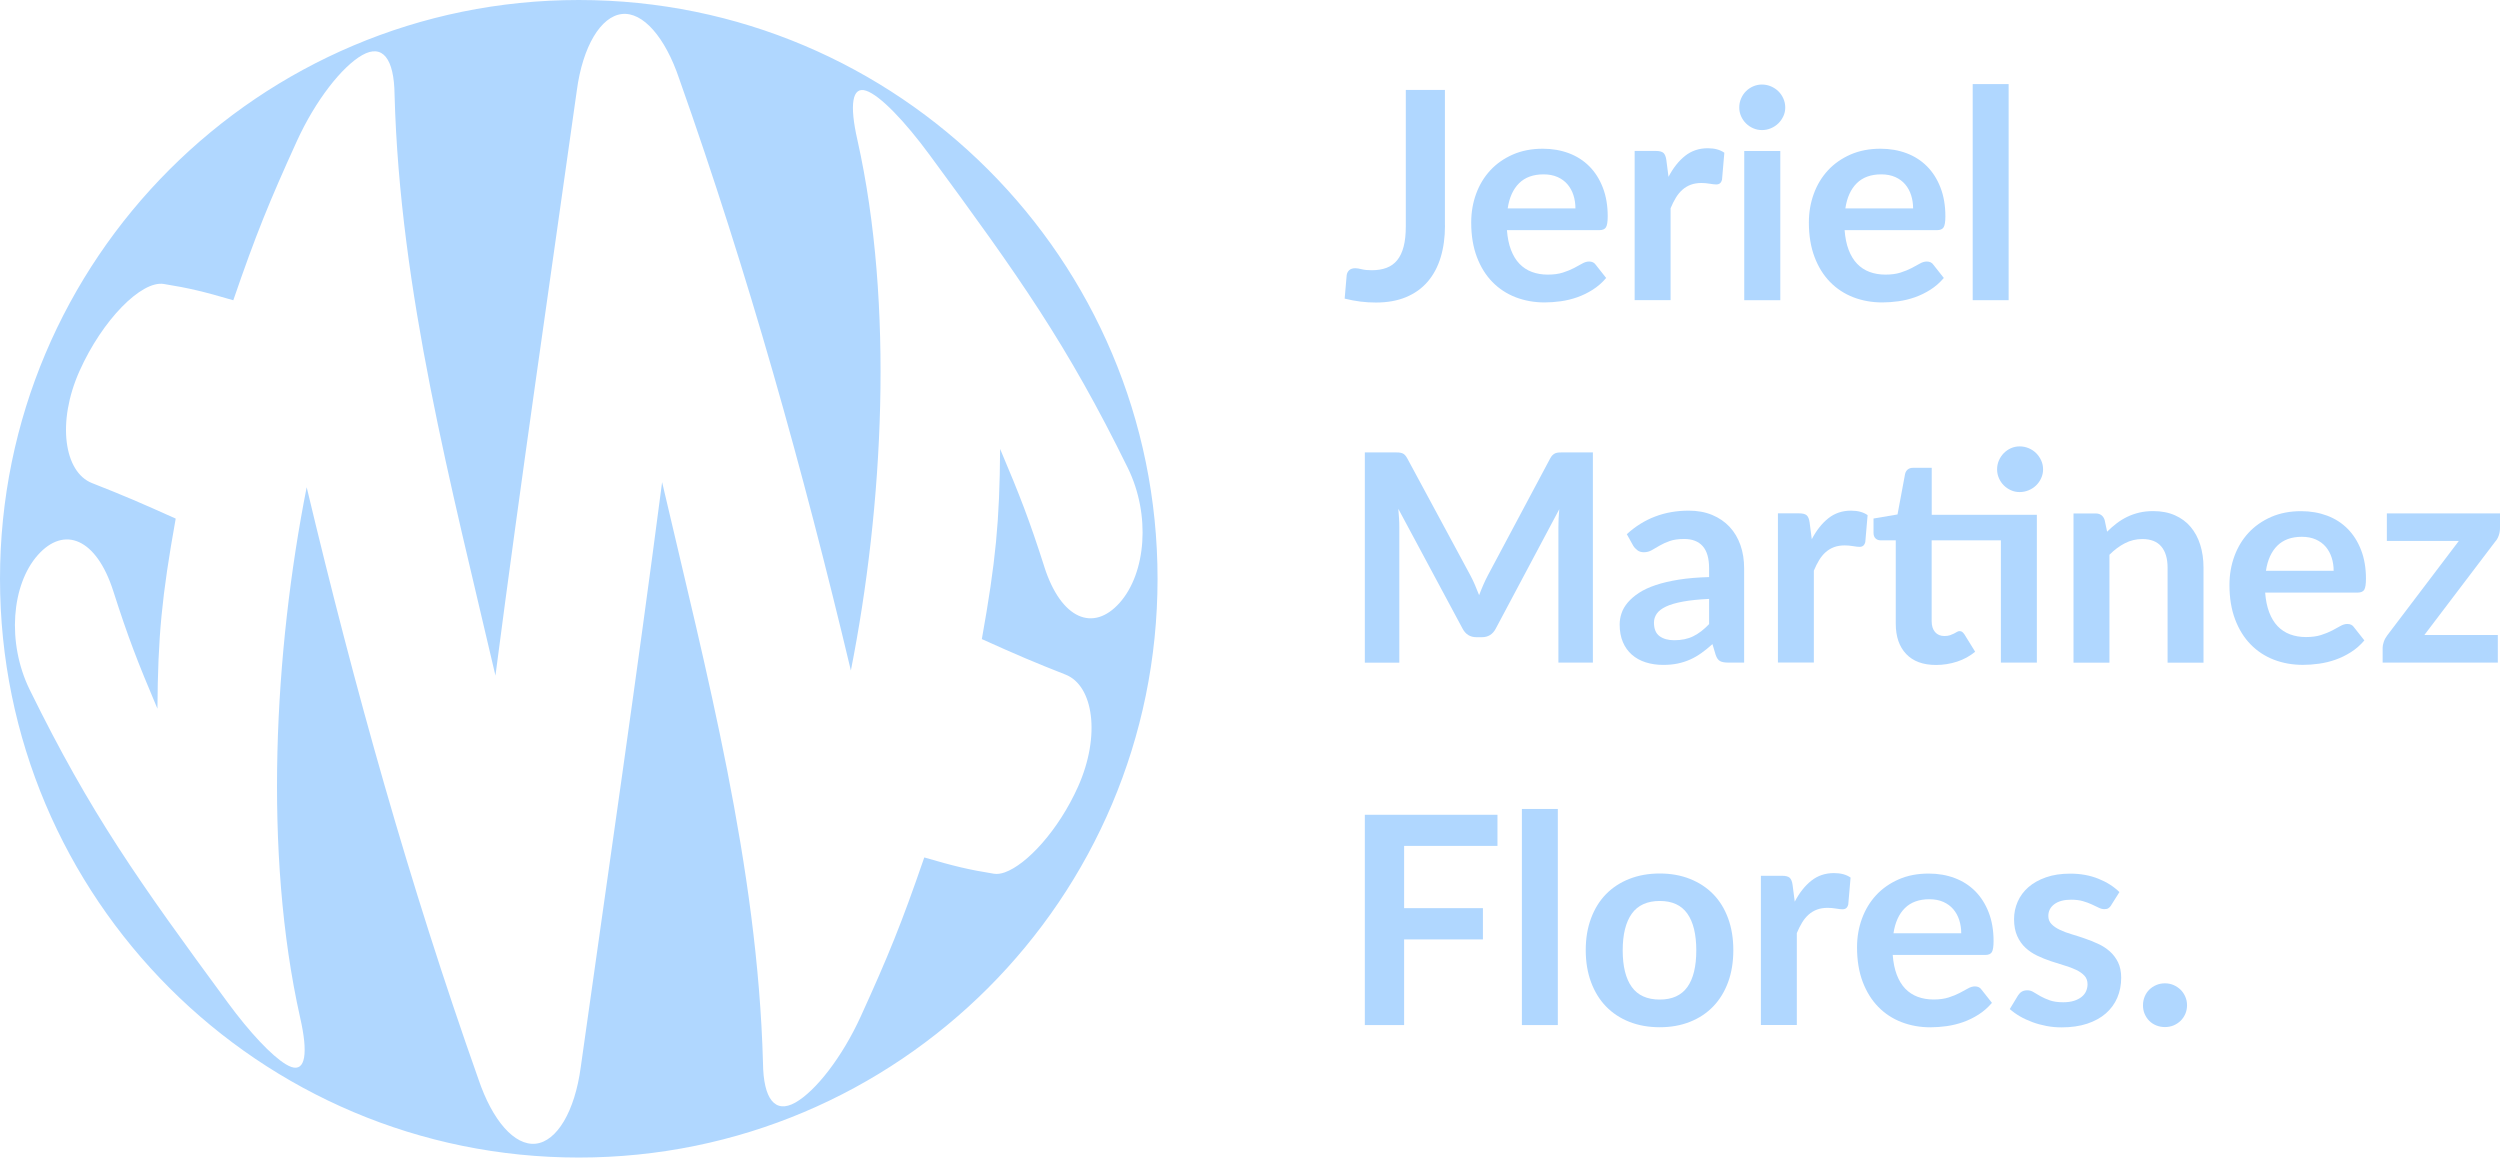
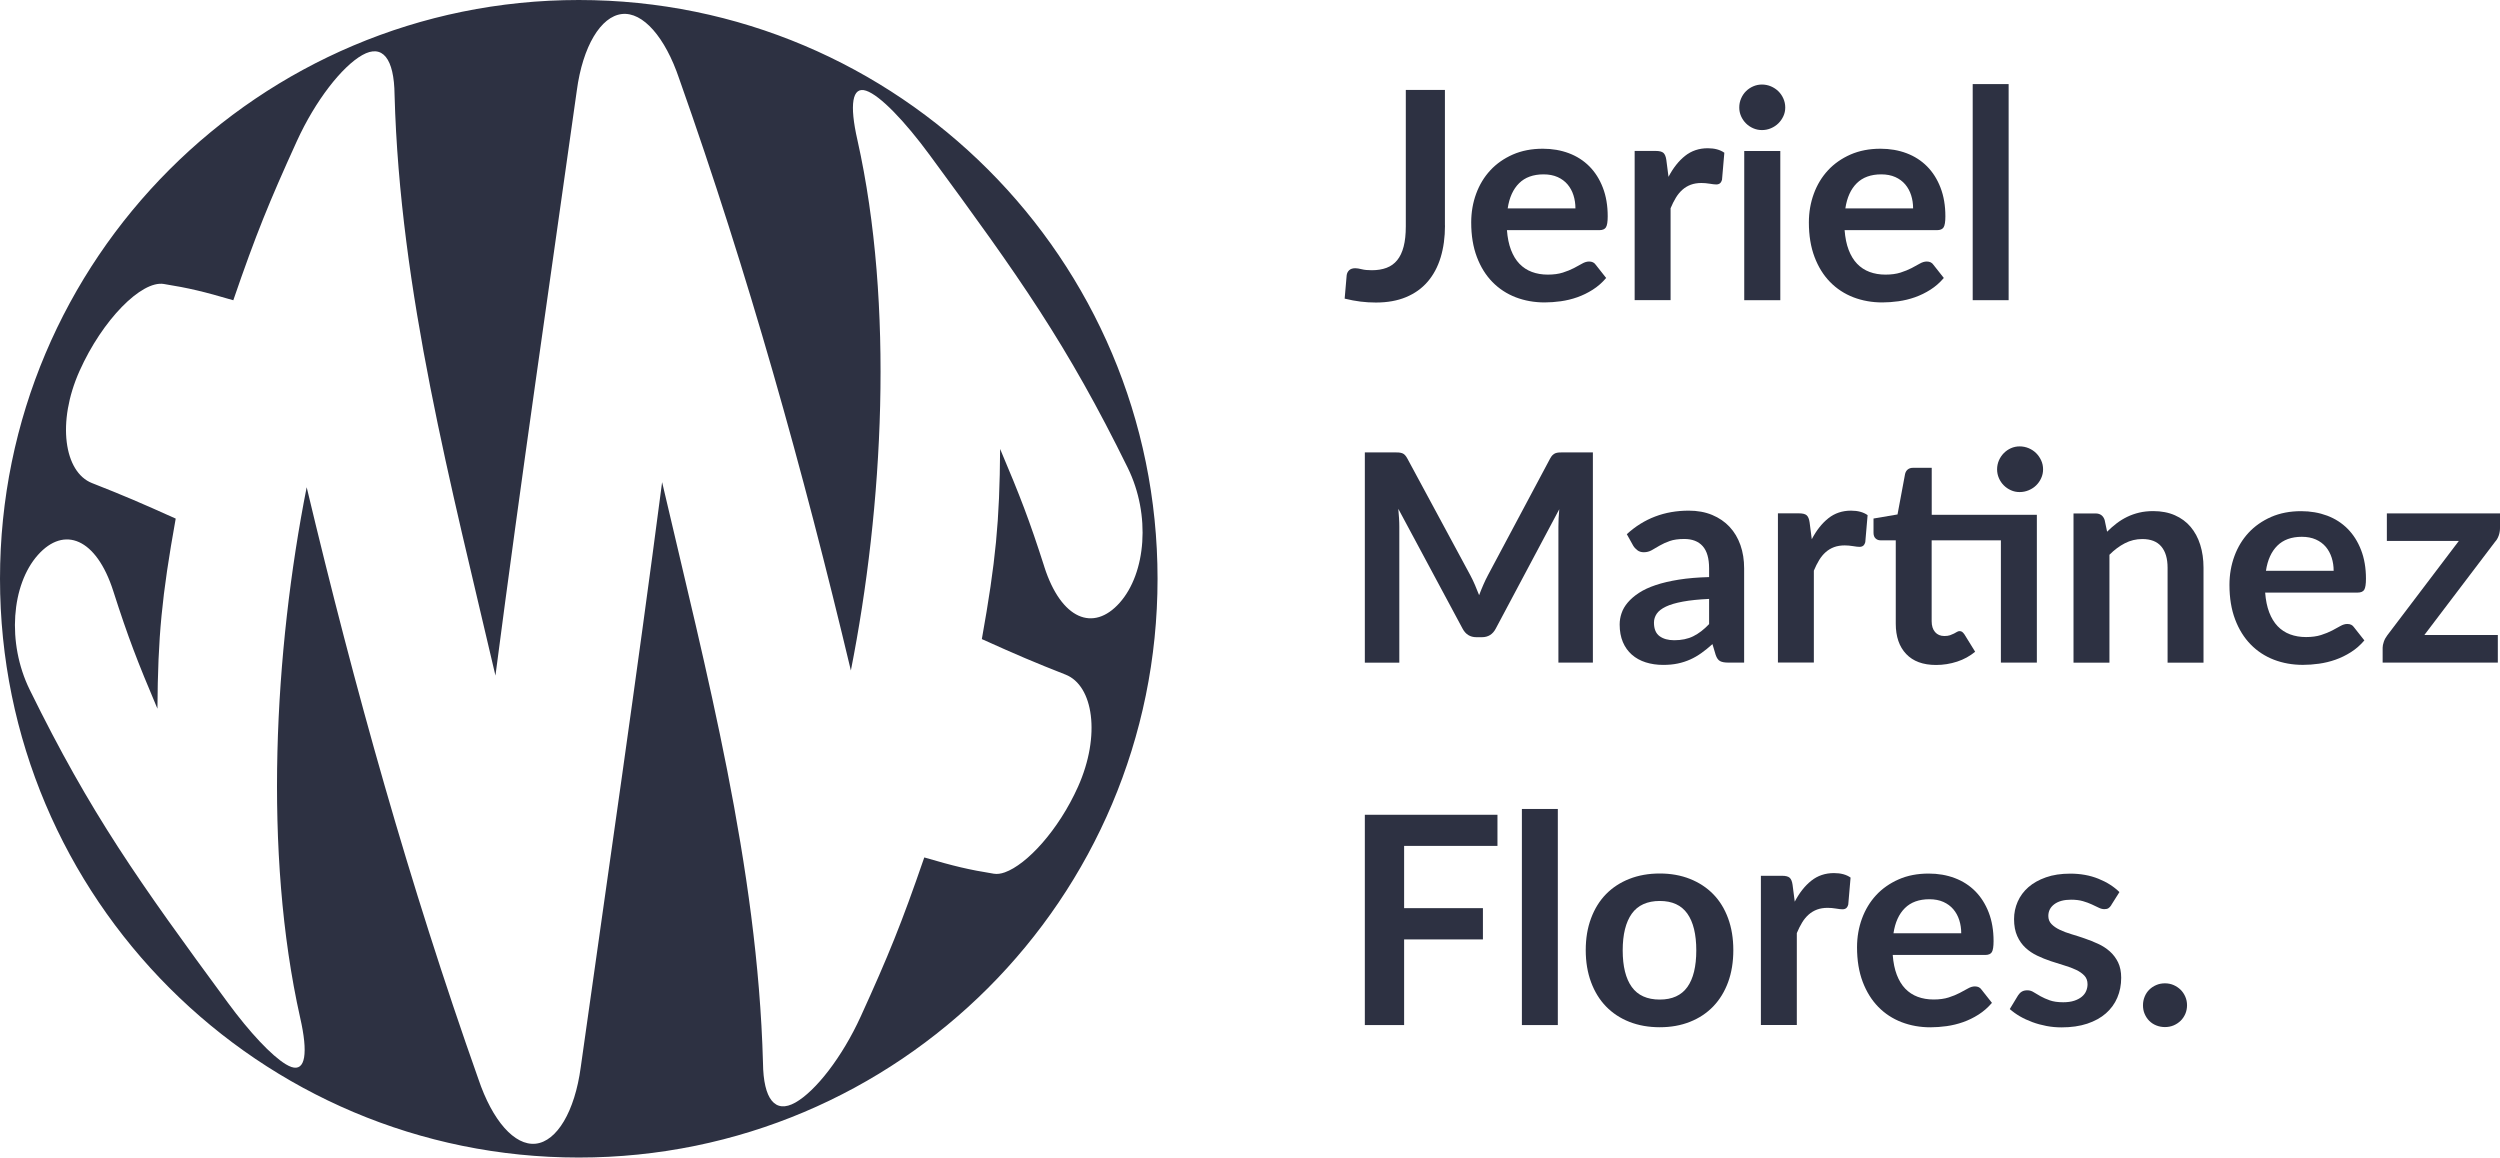
<svg xmlns="http://www.w3.org/2000/svg" id="Calque_1" data-name="Calque 1" viewBox="0 0 723.64 335.06">
  <g id="Full_Logo" data-name="Full Logo">
-     <path d="m167.53,0C75.01,0,0,75.01,0,167.53s75.01,167.53,167.53,167.53,167.53-75.01,167.53-167.53S260.06,0,167.53,0Zm134.75,164.03c-4.32-13.49-6.98-20.35-12.79-34.08-.14,20.92-1.28,32.61-5.29,55.04,10.19,4.59,15.07,6.68,24.23,10.28,8.05,3.16,10.25,17.61,3.61,32.45-5.64,12.59-14.81,22.52-21.2,24.79-1.14.41-2.22.55-3.19.39-7.34-1.19-11.39-2.16-20.11-4.71-6.6,19.17-10.4,28.48-18.38,46-5.39,11.84-13.1,21.67-18.95,24.96-5.84,3.28-9.25-.96-9.36-11.5-1.54-56.95-16.38-113.01-29.2-168.09-7.36,56.54-15.61,112.88-23.55,169.34-1.71,12.82-6.92,21.5-13.05,22.15-6.12.65-12.53-6.7-16.58-18.71-20.05-56.64-35.78-112.9-49.7-171.31-9.36,47.4-12.59,105.76-1.89,153.53,2.35,10.28,1.54,15.66-2.52,14.29-.5-.17-1.04-.44-1.63-.79-4.14-2.5-10.45-9.22-16.78-17.83-25.97-35.32-39.7-54.65-57.34-90.56-6.7-13.64-5.27-30.46,2.35-39.02,7.62-8.56,16.93-4.83,21.82,10.41,4.32,13.49,6.98,20.35,12.79,34.08.14-20.91,1.27-32.61,5.29-55.03-10.19-4.59-15.07-6.68-24.23-10.28-8.05-3.16-10.25-17.61-3.61-32.45s17.94-26.23,24.4-25.18c7.34,1.19,11.39,2.16,20.11,4.71,6.59-19.18,10.4-28.48,18.37-46,5.39-11.84,13.12-21.66,18.95-24.96,5.87-3.32,9.25.96,9.36,11.51,1.54,56.95,16.38,113.01,29.2,168.09,7.36-56.54,15.61-112.88,23.55-169.34,1.71-12.82,6.95-21.46,13.05-22.15,6.08-.69,12.53,6.7,16.58,18.71,20.05,56.64,35.78,112.91,49.7,171.31,9.37-47.4,12.59-105.76,1.9-153.53-2.35-10.28-1.54-15.65,2.52-14.29,4.03,1.35,11.18,8.8,18.4,18.62,25.97,35.32,39.7,54.65,57.34,90.56,6.69,13.64,5.26,30.47-2.35,39.03-7.61,8.56-16.93,4.83-21.82-10.41v-.03Z" style="fill: #B0D7FF; stroke-width: 0px;" />
+     <path d="m167.53,0C75.01,0,0,75.01,0,167.53s75.01,167.53,167.53,167.53,167.53-75.01,167.53-167.53S260.06,0,167.53,0Zm134.75,164.03c-4.32-13.49-6.98-20.35-12.79-34.08-.14,20.92-1.28,32.61-5.29,55.04,10.19,4.59,15.07,6.68,24.23,10.28,8.05,3.16,10.25,17.61,3.61,32.45-5.64,12.59-14.81,22.52-21.2,24.79-1.14.41-2.22.55-3.19.39-7.34-1.19-11.39-2.16-20.11-4.71-6.6,19.17-10.4,28.48-18.38,46-5.39,11.84-13.1,21.67-18.95,24.96-5.84,3.28-9.25-.96-9.36-11.5-1.54-56.95-16.38-113.01-29.2-168.09-7.36,56.54-15.61,112.88-23.55,169.34-1.71,12.82-6.92,21.5-13.05,22.15-6.12.65-12.53-6.7-16.58-18.71-20.05-56.64-35.78-112.9-49.7-171.31-9.36,47.4-12.59,105.76-1.89,153.53,2.35,10.28,1.54,15.66-2.52,14.29-.5-.17-1.04-.44-1.63-.79-4.14-2.5-10.45-9.22-16.78-17.83-25.97-35.32-39.7-54.65-57.34-90.56-6.7-13.64-5.27-30.46,2.35-39.02,7.62-8.56,16.93-4.83,21.82,10.41,4.32,13.49,6.98,20.35,12.79,34.08.14-20.91,1.27-32.61,5.29-55.03-10.19-4.59-15.07-6.68-24.23-10.28-8.05-3.16-10.25-17.61-3.61-32.45s17.94-26.23,24.4-25.18c7.34,1.19,11.39,2.16,20.11,4.71,6.59-19.18,10.4-28.48,18.37-46,5.39-11.84,13.12-21.66,18.95-24.96,5.87-3.32,9.25.96,9.36,11.51,1.54,56.95,16.38,113.01,29.2,168.09,7.36-56.54,15.61-112.88,23.55-169.34,1.71-12.82,6.95-21.46,13.05-22.15,6.08-.69,12.53,6.7,16.58,18.71,20.05,56.64,35.78,112.91,49.7,171.31,9.37-47.4,12.59-105.76,1.9-153.53-2.35-10.28-1.54-15.65,2.52-14.29,4.03,1.35,11.18,8.8,18.4,18.62,25.97,35.32,39.7,54.65,57.34,90.56,6.69,13.64,5.26,30.47-2.35,39.03-7.61,8.56-16.93,4.83-21.82-10.41v-.03Z" style="fill: #2D3142; stroke-width: 0px;" />
  </g>
  <g id="Jeriel">
-     <path d="m418.26,65.26c0,3.42-.42,6.51-1.26,9.26s-2.1,5.09-3.77,7.03c-1.67,1.94-3.75,3.42-6.25,4.46s-5.4,1.56-8.71,1.56c-1.52,0-3-.09-4.46-.27s-2.99-.47-4.59-.86c.08-1.12.18-2.24.29-3.37.11-1.12.21-2.24.29-3.37.08-.62.33-1.12.74-1.49.41-.38.99-.57,1.75-.57.48,0,1.1.1,1.87.29.77.2,1.75.29,2.92.29,1.6,0,3.02-.23,4.25-.69,1.24-.46,2.27-1.2,3.09-2.21.83-1.01,1.45-2.32,1.87-3.94.42-1.61.63-3.57.63-5.87V26.03h11.32v39.23h.02Z" style="fill: #B0D7FF;  stroke-width: 0px;" />
-     <path d="m436.19,66.6c.17,2.22.56,4.13,1.18,5.75.62,1.61,1.43,2.95,2.44,4s2.21,1.84,3.6,2.36c1.39.52,2.92.78,4.61.78s3.14-.2,4.36-.59c1.22-.39,2.29-.83,3.2-1.3.91-.48,1.71-.91,2.4-1.31.69-.39,1.35-.59,2-.59.87,0,1.51.32,1.94.97l2.99,3.79c-1.15,1.35-2.44,2.48-3.87,3.39-1.43.91-2.93,1.64-4.48,2.19-1.56.55-3.14.93-4.76,1.16-1.61.22-3.18.34-4.69.34-3,0-5.79-.5-8.38-1.49-2.58-1-4.83-2.47-6.74-4.42s-3.41-4.36-4.5-7.24-1.64-6.21-1.64-10c0-2.95.48-5.72,1.43-8.31.95-2.6,2.32-4.85,4.1-6.78,1.78-1.92,3.96-3.44,6.52-4.57,2.57-1.12,5.46-1.68,8.69-1.68,2.72,0,5.23.44,7.53,1.3,2.3.87,4.28,2.14,5.94,3.81,1.66,1.67,2.95,3.72,3.89,6.15s1.41,5.2,1.41,8.31c0,1.57-.17,2.63-.51,3.18s-.98.82-1.94.82h-26.73v-.02Zm19.83-6.27c0-1.35-.19-2.62-.57-3.81-.38-1.19-.95-2.24-1.71-3.14-.76-.9-1.72-1.61-2.88-2.13-1.17-.52-2.52-.78-4.06-.78-3,0-5.37.86-7.09,2.57-1.73,1.71-2.83,4.14-3.3,7.28h19.62-.01Z" style="fill: #B0D7FF; stroke-width: 0px;" />
-     <path d="m482.95,51.2c1.35-2.58,2.95-4.61,4.8-6.08,1.85-1.47,4.04-2.21,6.57-2.21,1.99,0,3.59.44,4.8,1.3l-.67,7.79c-.14.51-.34.86-.61,1.07s-.62.32-1.07.32c-.42,0-1.05-.07-1.87-.21-.83-.14-1.64-.21-2.42-.21-1.15,0-2.17.17-3.07.5-.9.34-1.71.82-2.42,1.45-.71.63-1.35,1.4-1.89,2.29-.55.9-1.06,1.92-1.54,3.07v26.6h-10.4v-43.19h6.1c1.07,0,1.81.19,2.23.57s.7,1.06.84,2.04l.63,4.88v.02Z" style="fill: #B0D7FF;  stroke-width: 0px;" />
-     <path d="m516.75,31.12c0,.9-.18,1.74-.55,2.53s-.85,1.47-1.45,2.06c-.6.59-1.31,1.06-2.13,1.41-.81.35-1.68.53-2.61.53s-1.75-.18-2.55-.53-1.49-.82-2.08-1.41-1.06-1.28-1.41-2.06c-.35-.79-.53-1.63-.53-2.53s.17-1.8.53-2.61c.35-.81.82-1.52,1.41-2.1.59-.59,1.28-1.06,2.08-1.41s1.65-.53,2.55-.53,1.79.18,2.61.53c.81.35,1.52.82,2.13,1.41.6.59,1.09,1.29,1.45,2.1s.55,1.68.55,2.61Zm-1.43,12.59v43.19h-10.44v-43.19s10.44,0,10.44,0Z" style="fill: #B0D7FF;  stroke-width: 0px;" />
-     <path d="m533.93,66.6c.17,2.22.56,4.13,1.18,5.75.62,1.61,1.43,2.95,2.44,4s2.21,1.84,3.6,2.36c1.39.52,2.92.78,4.61.78s3.14-.2,4.36-.59,2.29-.83,3.2-1.3c.91-.48,1.71-.91,2.4-1.31.69-.39,1.35-.59,2-.59.87,0,1.51.32,1.94.97l2.99,3.79c-1.15,1.35-2.44,2.48-3.87,3.39-1.43.91-2.93,1.64-4.48,2.19-1.56.55-3.14.93-4.76,1.16-1.61.22-3.18.34-4.69.34-3,0-5.79-.5-8.38-1.49-2.58-1-4.83-2.47-6.74-4.42s-3.41-4.36-4.5-7.24-1.64-6.21-1.64-10c0-2.95.48-5.72,1.43-8.31.95-2.6,2.32-4.85,4.1-6.78,1.78-1.92,3.96-3.44,6.52-4.57,2.57-1.12,5.46-1.68,8.69-1.68,2.72,0,5.23.44,7.53,1.3,2.3.87,4.28,2.14,5.94,3.81,1.66,1.67,2.95,3.72,3.89,6.15s1.41,5.2,1.41,8.31c0,1.57-.17,2.63-.51,3.18s-.98.82-1.94.82h-26.73v-.02Zm19.83-6.27c0-1.35-.19-2.62-.57-3.81-.38-1.19-.95-2.24-1.71-3.14-.76-.9-1.72-1.61-2.88-2.13-1.17-.52-2.52-.78-4.06-.78-3,0-5.37.86-7.09,2.57-1.73,1.71-2.83,4.14-3.3,7.28h19.62,0Z" style="fill: #B0D7FF; stroke-width: 0px;" />
-     <path d="m581.41,24.34v62.55h-10.4V24.34h10.4Z" style="fill: #B0D7FF; stroke-width: 0px;" />
+     <path d="m418.26,65.26c0,3.42-.42,6.51-1.26,9.26s-2.1,5.09-3.77,7.03c-1.67,1.94-3.75,3.42-6.25,4.46s-5.4,1.56-8.71,1.56c-1.52,0-3-.09-4.46-.27s-2.99-.47-4.59-.86c.08-1.12.18-2.24.29-3.37.11-1.12.21-2.24.29-3.37.08-.62.33-1.12.74-1.49.41-.38.99-.57,1.75-.57.48,0,1.1.1,1.87.29.77.2,1.75.29,2.92.29,1.6,0,3.02-.23,4.25-.69,1.24-.46,2.27-1.2,3.09-2.21.83-1.01,1.45-2.32,1.87-3.94.42-1.61.63-3.57.63-5.87V26.03h11.32v39.23h.02Z" style="fill: #2D3142;  stroke-width: 0px;" />
+     <path d="m436.19,66.6c.17,2.22.56,4.13,1.18,5.75.62,1.61,1.43,2.95,2.44,4s2.21,1.84,3.6,2.36c1.39.52,2.92.78,4.61.78s3.14-.2,4.36-.59c1.22-.39,2.29-.83,3.2-1.3.91-.48,1.71-.91,2.4-1.31.69-.39,1.35-.59,2-.59.87,0,1.51.32,1.94.97l2.99,3.79c-1.15,1.35-2.44,2.48-3.87,3.39-1.43.91-2.93,1.64-4.48,2.19-1.56.55-3.14.93-4.76,1.16-1.61.22-3.18.34-4.69.34-3,0-5.79-.5-8.38-1.49-2.58-1-4.83-2.47-6.74-4.42s-3.41-4.36-4.5-7.24-1.64-6.21-1.64-10c0-2.95.48-5.72,1.43-8.31.95-2.6,2.32-4.85,4.1-6.78,1.78-1.92,3.96-3.44,6.52-4.57,2.57-1.12,5.46-1.68,8.69-1.68,2.72,0,5.23.44,7.53,1.3,2.3.87,4.28,2.14,5.94,3.81,1.66,1.67,2.95,3.72,3.89,6.15s1.41,5.2,1.41,8.31c0,1.57-.17,2.63-.51,3.18s-.98.82-1.94.82h-26.73v-.02Zm19.83-6.27c0-1.35-.19-2.62-.57-3.81-.38-1.19-.95-2.24-1.71-3.14-.76-.9-1.72-1.61-2.88-2.13-1.17-.52-2.52-.78-4.06-.78-3,0-5.37.86-7.09,2.57-1.73,1.71-2.83,4.14-3.3,7.28h19.62-.01Z" style="fill: #2D3142; stroke-width: 0px;" />
+     <path d="m482.95,51.2c1.35-2.58,2.95-4.61,4.8-6.08,1.85-1.47,4.04-2.21,6.57-2.21,1.99,0,3.59.44,4.8,1.3l-.67,7.79c-.14.51-.34.86-.61,1.07s-.62.32-1.07.32c-.42,0-1.05-.07-1.87-.21-.83-.14-1.64-.21-2.42-.21-1.15,0-2.17.17-3.07.5-.9.34-1.71.82-2.42,1.45-.71.63-1.35,1.4-1.89,2.29-.55.9-1.06,1.92-1.54,3.07v26.6h-10.4v-43.19h6.1c1.07,0,1.81.19,2.23.57s.7,1.06.84,2.04l.63,4.88v.02Z" style="fill: #2D3142;  stroke-width: 0px;" />
+     <path d="m516.75,31.12c0,.9-.18,1.74-.55,2.53s-.85,1.47-1.45,2.06c-.6.59-1.31,1.06-2.13,1.41-.81.35-1.68.53-2.61.53s-1.75-.18-2.55-.53-1.49-.82-2.08-1.41-1.06-1.28-1.41-2.06c-.35-.79-.53-1.63-.53-2.53s.17-1.8.53-2.61c.35-.81.82-1.52,1.41-2.1.59-.59,1.28-1.06,2.08-1.41s1.65-.53,2.55-.53,1.79.18,2.61.53c.81.35,1.52.82,2.13,1.41.6.59,1.09,1.29,1.45,2.1s.55,1.68.55,2.61Zm-1.43,12.59v43.19h-10.44v-43.19s10.44,0,10.44,0Z" style="fill: #2D3142;  stroke-width: 0px;" />
+     <path d="m533.93,66.6c.17,2.22.56,4.13,1.18,5.75.62,1.61,1.43,2.95,2.44,4s2.21,1.84,3.6,2.36c1.39.52,2.92.78,4.61.78s3.14-.2,4.36-.59,2.29-.83,3.2-1.3c.91-.48,1.71-.91,2.4-1.31.69-.39,1.35-.59,2-.59.87,0,1.51.32,1.94.97l2.99,3.79c-1.15,1.35-2.44,2.48-3.87,3.39-1.43.91-2.93,1.64-4.48,2.19-1.56.55-3.14.93-4.76,1.16-1.61.22-3.18.34-4.69.34-3,0-5.79-.5-8.38-1.49-2.58-1-4.83-2.47-6.74-4.42s-3.41-4.36-4.5-7.24-1.64-6.21-1.64-10c0-2.95.48-5.72,1.43-8.31.95-2.6,2.32-4.85,4.1-6.78,1.78-1.92,3.96-3.44,6.52-4.57,2.57-1.12,5.46-1.68,8.69-1.68,2.72,0,5.23.44,7.53,1.3,2.3.87,4.28,2.14,5.94,3.81,1.66,1.67,2.95,3.72,3.89,6.15s1.41,5.2,1.41,8.31c0,1.57-.17,2.63-.51,3.18s-.98.82-1.94.82h-26.73v-.02Zm19.83-6.27c0-1.35-.19-2.62-.57-3.81-.38-1.19-.95-2.24-1.71-3.14-.76-.9-1.72-1.61-2.88-2.13-1.17-.52-2.52-.78-4.06-.78-3,0-5.37.86-7.09,2.57-1.73,1.71-2.83,4.14-3.3,7.28h19.62,0Z" style="fill: #2D3142; stroke-width: 0px;" />
+     <path d="m581.41,24.34v62.55h-10.4V24.34h10.4Z" style="fill: #2D3142; stroke-width: 0px;" />
  </g>
  <g id="Martinez">
-     <path d="m461.07,130.93v60.87h-9.98v-39.31c0-1.57.08-3.27.25-5.09l-18.39,34.56c-.87,1.66-2.2,2.48-4,2.48h-1.6c-1.8,0-3.13-.83-4-2.48l-18.6-34.68c.08.93.15,1.84.21,2.74.06.9.08,1.73.08,2.48v39.31h-9.98v-60.87h8.54c.5,0,.94,0,1.3.04s.69.1.99.21c.29.11.56.29.8.55s.47.59.69,1.01l18.23,33.8c.48.9.92,1.82,1.33,2.78.41.95.81,1.94,1.2,2.95.39-1.04.8-2.04,1.22-3.01s.87-1.9,1.35-2.8l17.97-33.72c.22-.42.46-.76.71-1.01s.53-.43.82-.55c.29-.11.62-.18.99-.21.36-.03.8-.04,1.3-.04h8.57Z" style="fill: #B0D7FF;  stroke-width: 0px;" />
-     <path d="m470.88,154.63c4.97-4.55,10.94-6.82,17.93-6.82,2.53,0,4.78.41,6.78,1.24,1.99.83,3.68,1.98,5.05,3.45s2.42,3.23,3.14,5.28,1.07,4.29,1.07,6.73v27.28h-4.71c-.98,0-1.74-.15-2.27-.44-.53-.29-.95-.89-1.26-1.79l-.93-3.12c-1.09.98-2.16,1.85-3.2,2.59-1.04.74-2.12,1.37-3.24,1.87s-2.32.89-3.6,1.16-2.69.4-4.23.4c-1.82,0-3.51-.25-5.05-.74-1.54-.49-2.88-1.23-4-2.21s-1.99-2.2-2.61-3.66-.93-3.16-.93-5.09c0-1.09.18-2.18.55-3.26.36-1.08.96-2.11,1.79-3.09.83-.98,1.9-1.91,3.22-2.78s2.94-1.63,4.86-2.27c1.92-.65,4.16-1.17,6.71-1.58s5.47-.65,8.76-.74v-2.53c0-2.89-.62-5.03-1.85-6.42-1.24-1.39-3.02-2.08-5.35-2.08-1.68,0-3.08.2-4.19.59-1.11.39-2.08.84-2.93,1.33-.84.49-1.61.93-2.29,1.33-.69.39-1.45.59-2.29.59-.73,0-1.35-.19-1.85-.57s-.91-.82-1.22-1.33l-1.85-3.33h0Zm23.82,18.73c-3,.14-5.53.4-7.58.78s-3.69.86-4.92,1.45-2.12,1.28-2.65,2.06c-.53.79-.8,1.64-.8,2.57,0,1.82.54,3.13,1.62,3.92s2.49,1.18,4.23,1.18c2.13,0,3.98-.38,5.54-1.16,1.56-.77,3.08-1.94,4.57-3.51v-7.28h-.01Z" style="fill: #B0D7FF; stroke-width: 0px;" />
-     <path d="m524.42,156.1c1.35-2.58,2.95-4.61,4.8-6.08s4.04-2.21,6.57-2.21c1.99,0,3.59.44,4.8,1.3l-.67,7.79c-.14.51-.34.86-.61,1.07-.27.21-.62.32-1.07.32-.42,0-1.05-.07-1.87-.21-.83-.14-1.64-.21-2.42-.21-1.15,0-2.17.17-3.07.5-.9.34-1.71.82-2.42,1.45-.71.63-1.35,1.4-1.89,2.29-.55.9-1.06,1.92-1.54,3.07v26.6h-10.4v-43.19h6.1c1.07,0,1.81.19,2.23.57s.7,1.06.84,2.04l.63,4.88v.02Z" style="fill: #B0D7FF; stroke-width: 0px;" />
-     <path d="m589.57,191.8h-10.4v-35.4h-20.04v23.4c0,1.35.33,2.4.99,3.16s1.56,1.14,2.71,1.14c.65,0,1.19-.08,1.62-.23s.81-.32,1.14-.48c.32-.17.61-.33.86-.48s.5-.23.76-.23c.31,0,.56.08.76.23s.41.39.63.69l3.12,5.05c-1.52,1.26-3.26,2.22-5.22,2.86-1.96.64-4,.97-6.1.97-3.76,0-6.64-1.06-8.65-3.18s-3.01-5.04-3.01-8.78v-24.12h-4.42c-.56,0-1.04-.18-1.43-.55-.39-.36-.59-.91-.59-1.64v-4.12l6.95-1.18,2.19-11.74c.14-.56.41-1,.8-1.3.39-.31.9-.46,1.52-.46h5.39v13.6h30.43v42.81-.02Zm1.81-55.94c0,.9-.18,1.75-.55,2.55-.36.8-.85,1.49-1.45,2.08-.6.59-1.32,1.06-2.15,1.41s-1.7.53-2.63.53-1.74-.17-2.53-.53c-.79-.35-1.47-.82-2.06-1.41s-1.06-1.28-1.41-2.08-.53-1.65-.53-2.55.18-1.79.53-2.59c.35-.8.82-1.5,1.41-2.1.59-.6,1.28-1.08,2.06-1.43.79-.35,1.63-.53,2.53-.53s1.8.18,2.63.53,1.54.83,2.15,1.43c.6.6,1.09,1.31,1.45,2.1.37.8.55,1.66.55,2.59Z" style="fill: #B0D7FF;  stroke-width: 0px;" />
-     <path d="m609.91,153.91c.87-.87,1.79-1.68,2.76-2.42.97-.74,1.99-1.37,3.07-1.89s2.24-.93,3.47-1.22c1.23-.29,2.58-.44,4.04-.44,2.36,0,4.45.4,6.27,1.2s3.35,1.92,4.57,3.37c1.22,1.45,2.15,3.17,2.78,5.18s.95,4.22.95,6.63v27.49h-10.4v-27.49c0-2.64-.6-4.68-1.81-6.12-1.21-1.45-3.04-2.17-5.51-2.17-1.8,0-3.48.41-5.05,1.22s-3.06,1.92-4.46,3.33v31.23h-10.4v-43.19h6.36c1.35,0,2.23.63,2.65,1.89l.72,3.41h0Z" style="fill: #B0D7FF;  stroke-width: 0px;" />
-     <path d="m655.66,171.51c.17,2.22.56,4.13,1.18,5.75.62,1.61,1.43,2.95,2.44,4s2.21,1.84,3.6,2.36,2.93.78,4.61.78,3.14-.2,4.36-.59,2.29-.83,3.2-1.3c.91-.48,1.71-.91,2.4-1.31.69-.39,1.35-.59,2-.59.87,0,1.51.32,1.94.97l2.99,3.79c-1.15,1.35-2.44,2.48-3.87,3.39s-2.92,1.64-4.48,2.19-3.14.93-4.76,1.16-3.18.34-4.69.34c-3,0-5.79-.5-8.38-1.49-2.58-1-4.83-2.47-6.73-4.42-1.91-1.95-3.41-4.36-4.5-7.24s-1.64-6.21-1.64-10c0-2.95.48-5.72,1.43-8.31.95-2.6,2.32-4.85,4.1-6.78,1.78-1.92,3.96-3.44,6.52-4.57,2.57-1.12,5.46-1.68,8.69-1.68,2.72,0,5.23.44,7.54,1.3,2.3.87,4.28,2.14,5.93,3.81,1.66,1.67,2.95,3.72,3.89,6.15s1.41,5.2,1.41,8.31c0,1.57-.17,2.63-.5,3.18-.34.55-.98.82-1.94.82h-26.73v-.02Zm19.83-6.27c0-1.35-.19-2.62-.57-3.81s-.95-2.24-1.7-3.14c-.76-.9-1.72-1.61-2.88-2.13-1.17-.52-2.52-.78-4.06-.78-3,0-5.37.86-7.09,2.57-1.73,1.71-2.83,4.14-3.3,7.28h19.62-.02Z" style="fill: #B0D7FF;  stroke-width: 0px;" />
-     <path d="m723.64,152.9c0,.73-.13,1.45-.38,2.15s-.59,1.28-1.01,1.73l-20.5,27.02h21.26v8h-33.34v-4.33c0-.48.11-1.04.34-1.71.22-.66.56-1.28,1.01-1.87l20.71-27.32h-20.84v-7.96h32.75v4.29h0Z" style="fill: #B0D7FF;  stroke-width: 0px;" />
+     <path d="m461.07,130.93v60.87h-9.98v-39.31c0-1.57.08-3.27.25-5.09l-18.39,34.56c-.87,1.66-2.2,2.48-4,2.48h-1.6c-1.8,0-3.13-.83-4-2.48l-18.6-34.68c.08.93.15,1.84.21,2.74.06.9.08,1.73.08,2.48v39.31h-9.98v-60.87h8.54c.5,0,.94,0,1.3.04s.69.1.99.21c.29.11.56.29.8.55s.47.59.69,1.01l18.23,33.8c.48.9.92,1.82,1.33,2.78.41.95.81,1.94,1.2,2.95.39-1.04.8-2.04,1.22-3.01s.87-1.9,1.35-2.8l17.97-33.72c.22-.42.46-.76.71-1.01s.53-.43.82-.55c.29-.11.62-.18.99-.21.36-.03.8-.04,1.3-.04h8.57Z" style="fill: #2D3142;  stroke-width: 0px;" />
+     <path d="m470.88,154.63c4.97-4.55,10.94-6.82,17.93-6.82,2.53,0,4.78.41,6.78,1.24,1.99.83,3.68,1.98,5.05,3.45s2.42,3.23,3.14,5.28,1.07,4.29,1.07,6.73v27.28h-4.71c-.98,0-1.74-.15-2.27-.44-.53-.29-.95-.89-1.26-1.79l-.93-3.12c-1.09.98-2.16,1.85-3.2,2.59-1.04.74-2.12,1.37-3.24,1.87s-2.32.89-3.6,1.16-2.69.4-4.23.4c-1.82,0-3.51-.25-5.05-.74-1.54-.49-2.88-1.23-4-2.21s-1.99-2.2-2.61-3.66-.93-3.16-.93-5.09c0-1.09.18-2.18.55-3.26.36-1.08.96-2.11,1.79-3.09.83-.98,1.9-1.91,3.22-2.78s2.94-1.63,4.86-2.27c1.92-.65,4.16-1.17,6.71-1.58s5.47-.65,8.76-.74v-2.53c0-2.89-.62-5.03-1.85-6.42-1.24-1.39-3.02-2.08-5.35-2.08-1.68,0-3.08.2-4.19.59-1.11.39-2.08.84-2.93,1.33-.84.49-1.61.93-2.29,1.33-.69.39-1.45.59-2.29.59-.73,0-1.35-.19-1.85-.57s-.91-.82-1.22-1.33l-1.85-3.33h0Zm23.82,18.73c-3,.14-5.53.4-7.58.78s-3.69.86-4.92,1.45-2.12,1.28-2.65,2.06c-.53.79-.8,1.64-.8,2.57,0,1.82.54,3.13,1.62,3.92s2.49,1.18,4.23,1.18c2.13,0,3.98-.38,5.54-1.16,1.56-.77,3.08-1.94,4.57-3.51v-7.28h-.01Z" style="fill: #2D3142; stroke-width: 0px;" />
+     <path d="m524.42,156.1c1.35-2.58,2.95-4.61,4.8-6.08s4.04-2.21,6.57-2.21c1.99,0,3.59.44,4.8,1.3l-.67,7.79c-.14.51-.34.86-.61,1.07-.27.21-.62.32-1.07.32-.42,0-1.05-.07-1.87-.21-.83-.14-1.64-.21-2.42-.21-1.15,0-2.17.17-3.07.5-.9.34-1.71.82-2.42,1.45-.71.63-1.35,1.4-1.89,2.29-.55.9-1.06,1.92-1.54,3.07v26.6h-10.4v-43.19h6.1c1.07,0,1.81.19,2.23.57s.7,1.06.84,2.04l.63,4.88v.02Z" style="fill: #2D3142; stroke-width: 0px;" />
+     <path d="m589.57,191.8h-10.4v-35.4h-20.04v23.4c0,1.35.33,2.4.99,3.16s1.56,1.14,2.71,1.14c.65,0,1.19-.08,1.62-.23s.81-.32,1.14-.48c.32-.17.61-.33.86-.48s.5-.23.76-.23c.31,0,.56.08.76.23s.41.39.63.69l3.12,5.05c-1.52,1.26-3.26,2.22-5.22,2.86-1.96.64-4,.97-6.1.97-3.76,0-6.64-1.06-8.65-3.18s-3.01-5.04-3.01-8.78v-24.12h-4.42c-.56,0-1.04-.18-1.43-.55-.39-.36-.59-.91-.59-1.64v-4.12l6.95-1.18,2.19-11.74c.14-.56.41-1,.8-1.3.39-.31.9-.46,1.52-.46h5.39v13.6h30.43v42.81-.02Zm1.81-55.94c0,.9-.18,1.75-.55,2.55-.36.8-.85,1.49-1.45,2.08-.6.59-1.32,1.06-2.15,1.41s-1.7.53-2.63.53-1.74-.17-2.53-.53c-.79-.35-1.47-.82-2.06-1.41s-1.06-1.28-1.41-2.08-.53-1.65-.53-2.55.18-1.79.53-2.59c.35-.8.82-1.5,1.41-2.1.59-.6,1.28-1.08,2.06-1.43.79-.35,1.63-.53,2.53-.53s1.8.18,2.63.53,1.54.83,2.15,1.43c.6.6,1.09,1.31,1.45,2.1.37.8.55,1.66.55,2.59Z" style="fill: #2D3142;  stroke-width: 0px;" />
+     <path d="m609.91,153.91c.87-.87,1.79-1.68,2.76-2.42.97-.74,1.99-1.37,3.07-1.89s2.24-.93,3.47-1.22c1.23-.29,2.58-.44,4.04-.44,2.36,0,4.45.4,6.27,1.2s3.35,1.92,4.57,3.37c1.22,1.45,2.15,3.17,2.78,5.18s.95,4.22.95,6.63v27.49h-10.4v-27.49c0-2.64-.6-4.68-1.81-6.12-1.21-1.45-3.04-2.17-5.51-2.17-1.8,0-3.48.41-5.05,1.22s-3.06,1.92-4.46,3.33v31.23h-10.4v-43.19h6.36c1.35,0,2.23.63,2.65,1.89l.72,3.41h0Z" style="fill: #2D3142;  stroke-width: 0px;" />
+     <path d="m655.66,171.51c.17,2.22.56,4.13,1.18,5.75.62,1.61,1.43,2.95,2.44,4s2.21,1.84,3.6,2.36,2.93.78,4.61.78,3.14-.2,4.36-.59,2.29-.83,3.2-1.3c.91-.48,1.71-.91,2.4-1.31.69-.39,1.35-.59,2-.59.87,0,1.51.32,1.94.97l2.99,3.79c-1.15,1.35-2.44,2.48-3.87,3.39s-2.92,1.64-4.48,2.19-3.14.93-4.76,1.16-3.18.34-4.69.34c-3,0-5.79-.5-8.38-1.49-2.58-1-4.83-2.47-6.73-4.42-1.91-1.95-3.41-4.36-4.5-7.24s-1.64-6.21-1.64-10c0-2.95.48-5.72,1.43-8.31.95-2.6,2.32-4.85,4.1-6.78,1.78-1.92,3.96-3.44,6.52-4.57,2.57-1.12,5.46-1.68,8.69-1.68,2.72,0,5.23.44,7.54,1.3,2.3.87,4.28,2.14,5.93,3.81,1.66,1.67,2.95,3.72,3.89,6.15s1.41,5.2,1.41,8.31c0,1.57-.17,2.63-.5,3.18-.34.55-.98.82-1.94.82h-26.73v-.02Zm19.83-6.27c0-1.35-.19-2.62-.57-3.81s-.95-2.24-1.7-3.14c-.76-.9-1.72-1.61-2.88-2.13-1.17-.52-2.52-.78-4.06-.78-3,0-5.37.86-7.09,2.57-1.73,1.71-2.83,4.14-3.3,7.28h19.62-.02Z" style="fill: #2D3142;  stroke-width: 0px;" />
+     <path d="m723.64,152.9c0,.73-.13,1.45-.38,2.15s-.59,1.28-1.01,1.73l-20.5,27.02h21.26v8h-33.34v-4.33c0-.48.11-1.04.34-1.71.22-.66.56-1.28,1.01-1.87l20.71-27.32h-20.84v-7.96h32.75v4.29h0Z" style="fill: #2D3142;  stroke-width: 0px;" />
  </g>
  <g id="Flores.">
-     <path d="m406.43,244.85v18.02h22.81v9.05h-22.81v24.79h-11.37v-60.87h38.39v9.01h-27.02Z" style="fill: #B0D7FF;  stroke-width: 0px;" />
-     <path d="m450.92,234.16v62.55h-10.4v-62.55h10.4Z" style="fill: #B0D7FF; stroke-width: 0px;" />
-     <path d="m480.43,252.84c3.2,0,6.11.52,8.73,1.56,2.62,1.04,4.87,2.51,6.74,4.42s3.3,4.24,4.31,6.99,1.51,5.82,1.51,9.22-.5,6.51-1.51,9.26-2.45,5.09-4.31,7.03c-1.87,1.94-4.11,3.42-6.74,4.46-2.62,1.04-5.54,1.56-8.73,1.56s-6.16-.52-8.8-1.56c-2.64-1.04-4.89-2.53-6.76-4.46s-3.31-4.28-4.33-7.03-1.54-5.84-1.54-9.26.51-6.47,1.54-9.22c1.02-2.75,2.47-5.08,4.33-6.99,1.87-1.91,4.12-3.38,6.76-4.42s5.57-1.56,8.8-1.56h0Zm0,36.49c3.59,0,6.25-1.21,7.98-3.62s2.59-5.95,2.59-10.61-.86-8.21-2.59-10.65-4.38-3.66-7.98-3.66-6.35,1.23-8.1,3.68c-1.75,2.46-2.63,6-2.63,10.63s.88,8.16,2.63,10.59,4.46,3.64,8.1,3.64h0Z" style="fill: #B0D7FF;  stroke-width: 0px;" />
-     <path d="m519.49,261.01c1.35-2.58,2.95-4.61,4.8-6.08,1.85-1.47,4.04-2.21,6.57-2.21,1.99,0,3.59.44,4.8,1.3l-.67,7.79c-.14.51-.34.86-.61,1.07-.27.21-.62.32-1.07.32-.42,0-1.05-.07-1.87-.21-.83-.14-1.64-.21-2.42-.21-1.15,0-2.17.17-3.07.5-.9.34-1.71.82-2.42,1.45-.71.63-1.35,1.4-1.89,2.29-.55.9-1.06,1.92-1.54,3.07v26.6h-10.4v-43.19h6.1c1.07,0,1.81.19,2.23.57s.7,1.06.84,2.04l.63,4.88v.02Z" style="fill: #B0D7FF;  stroke-width: 0px;" />
-     <path d="m547.86,276.42c.17,2.22.56,4.13,1.18,5.75.62,1.61,1.43,2.95,2.44,4s2.21,1.84,3.6,2.36c1.39.52,2.93.78,4.61.78s3.14-.2,4.36-.59c1.22-.39,2.29-.83,3.2-1.31.91-.48,1.71-.91,2.4-1.3.69-.39,1.35-.59,2-.59.87,0,1.51.32,1.94.97l2.99,3.79c-1.15,1.35-2.44,2.48-3.87,3.39s-2.92,1.64-4.48,2.19-3.14.93-4.76,1.16c-1.61.22-3.18.34-4.69.34-3,0-5.79-.5-8.38-1.5-2.58-1-4.83-2.47-6.73-4.42s-3.41-4.36-4.5-7.24-1.64-6.21-1.64-10c0-2.95.48-5.72,1.43-8.31s2.32-4.85,4.1-6.78c1.78-1.92,3.96-3.44,6.52-4.57s5.46-1.68,8.69-1.68c2.72,0,5.23.43,7.54,1.3,2.3.87,4.28,2.14,5.94,3.81,1.65,1.67,2.95,3.72,3.89,6.14.94,2.43,1.41,5.2,1.41,8.31,0,1.57-.17,2.63-.5,3.18-.34.55-.98.82-1.94.82h-26.75Zm19.83-6.27c0-1.35-.19-2.62-.57-3.81s-.95-2.24-1.71-3.14-1.72-1.61-2.88-2.13c-1.16-.52-2.52-.78-4.06-.78-3,0-5.37.86-7.09,2.57-1.73,1.71-2.83,4.14-3.3,7.28h19.62,0Z" style="fill: #B0D7FF;  stroke-width: 0px;" />
-     <path d="m611.17,261.94c-.28.45-.58.76-.88.95s-.7.27-1.18.27c-.51,0-1.05-.14-1.62-.42s-1.24-.6-2-.95-1.62-.67-2.59-.95c-.97-.28-2.11-.42-3.43-.42-2.05,0-3.66.44-4.82,1.3-1.17.87-1.75,2.01-1.75,3.41,0,.93.3,1.71.91,2.34.6.63,1.4,1.19,2.4,1.66,1,.48,2.12.91,3.39,1.28s2.55.79,3.85,1.24c1.3.45,2.59.96,3.85,1.54s2.39,1.3,3.39,2.19,1.79,1.94,2.4,3.18c.6,1.24.9,2.72.9,4.46,0,2.08-.37,3.99-1.12,5.75-.74,1.75-1.85,3.27-3.3,4.55-1.46,1.28-3.26,2.27-5.41,2.99-2.15.71-4.62,1.07-7.43,1.07-1.49,0-2.94-.13-4.36-.4s-2.78-.64-4.08-1.12c-1.3-.48-2.51-1.04-3.62-1.68-1.11-.65-2.08-1.35-2.93-2.1l2.4-3.96c.31-.48.67-.84,1.09-1.09.42-.25.95-.38,1.6-.38s1.26.18,1.83.55c.58.37,1.24.76,2,1.18s1.65.81,2.67,1.18c1.02.36,2.32.55,3.89.55,1.23,0,2.29-.15,3.18-.44.88-.29,1.61-.68,2.19-1.16s1-1.03,1.26-1.66c.27-.63.4-1.28.4-1.96,0-1.01-.3-1.84-.91-2.48-.6-.64-1.4-1.21-2.4-1.68-1-.48-2.13-.9-3.41-1.28-1.28-.38-2.58-.79-3.92-1.24-1.33-.45-2.64-.97-3.91-1.58-1.28-.6-2.41-1.37-3.41-2.29-1-.93-1.8-2.06-2.4-3.41-.6-1.35-.91-2.97-.91-4.88,0-1.77.35-3.45,1.05-5.05.7-1.6,1.73-3,3.09-4.19,1.36-1.19,3.06-2.15,5.09-2.86,2.03-.72,4.38-1.07,7.05-1.07,2.97,0,5.68.49,8.12,1.47s4.48,2.27,6.1,3.87l-2.36,3.75.05-.03Z" style="fill: #B0D7FF;  stroke-width: 0px;" />
-     <path d="m620.3,290.98c0-.87.16-1.7.48-2.48.32-.79.76-1.46,1.33-2.02.56-.56,1.23-1.01,2.02-1.35.79-.34,1.63-.5,2.53-.5s1.73.17,2.5.5c.77.34,1.44.79,2.02,1.35.57.56,1.03,1.24,1.37,2.02.34.79.5,1.61.5,2.48s-.17,1.73-.5,2.5c-.34.77-.79,1.44-1.37,2s-1.25,1-2.02,1.33c-.77.32-1.61.48-2.5.48s-1.74-.16-2.53-.48c-.79-.32-1.46-.76-2.02-1.33-.56-.56-1-1.23-1.33-2s-.48-1.61-.48-2.5Z" style="fill: #B0D7FF;  stroke-width: 0px;" />
+     <path d="m406.43,244.85v18.02h22.81v9.05h-22.81v24.79h-11.37v-60.87h38.39v9.01h-27.02Z" style="fill: #2D3142;  stroke-width: 0px;" />
+     <path d="m450.92,234.16v62.55h-10.4v-62.55h10.4Z" style="fill: #2D3142; stroke-width: 0px;" />
+     <path d="m480.43,252.84c3.2,0,6.11.52,8.73,1.56,2.62,1.04,4.87,2.51,6.74,4.42s3.3,4.24,4.31,6.99,1.51,5.82,1.51,9.22-.5,6.51-1.51,9.26-2.45,5.09-4.31,7.03c-1.87,1.94-4.11,3.42-6.74,4.46-2.62,1.04-5.54,1.56-8.73,1.56s-6.16-.52-8.8-1.56c-2.64-1.04-4.89-2.53-6.76-4.46s-3.31-4.28-4.33-7.03-1.54-5.84-1.54-9.26.51-6.47,1.54-9.22c1.02-2.75,2.47-5.08,4.33-6.99,1.87-1.91,4.12-3.38,6.76-4.42s5.57-1.56,8.8-1.56h0Zm0,36.49c3.59,0,6.25-1.21,7.98-3.62s2.59-5.95,2.59-10.61-.86-8.21-2.59-10.65-4.38-3.66-7.98-3.66-6.35,1.23-8.1,3.68c-1.75,2.46-2.63,6-2.63,10.63s.88,8.16,2.63,10.59,4.46,3.64,8.1,3.64h0Z" style="fill: #2D3142;  stroke-width: 0px;" />
+     <path d="m519.49,261.01c1.35-2.58,2.95-4.61,4.8-6.08,1.85-1.47,4.04-2.21,6.57-2.21,1.99,0,3.59.44,4.8,1.3l-.67,7.79c-.14.51-.34.86-.61,1.07-.27.21-.62.32-1.07.32-.42,0-1.05-.07-1.87-.21-.83-.14-1.64-.21-2.42-.21-1.15,0-2.17.17-3.07.5-.9.34-1.71.82-2.42,1.45-.71.63-1.35,1.4-1.89,2.29-.55.9-1.06,1.92-1.54,3.07v26.6h-10.4v-43.19h6.1c1.07,0,1.81.19,2.23.57s.7,1.06.84,2.04l.63,4.88v.02Z" style="fill: #2D3142;  stroke-width: 0px;" />
+     <path d="m547.86,276.42c.17,2.22.56,4.13,1.18,5.75.62,1.61,1.43,2.95,2.44,4s2.21,1.84,3.6,2.36c1.39.52,2.93.78,4.61.78s3.14-.2,4.36-.59c1.22-.39,2.29-.83,3.2-1.31.91-.48,1.71-.91,2.4-1.3.69-.39,1.35-.59,2-.59.87,0,1.51.32,1.94.97l2.99,3.79c-1.15,1.35-2.44,2.48-3.87,3.39s-2.92,1.64-4.48,2.19-3.14.93-4.76,1.16c-1.61.22-3.18.34-4.69.34-3,0-5.79-.5-8.38-1.5-2.58-1-4.83-2.47-6.73-4.42s-3.41-4.36-4.5-7.24-1.64-6.21-1.64-10c0-2.95.48-5.72,1.43-8.31s2.32-4.85,4.1-6.78c1.78-1.92,3.96-3.44,6.52-4.57s5.46-1.68,8.69-1.68c2.72,0,5.23.43,7.54,1.3,2.3.87,4.28,2.14,5.94,3.81,1.65,1.67,2.95,3.72,3.89,6.14.94,2.43,1.41,5.2,1.41,8.31,0,1.57-.17,2.63-.5,3.18-.34.55-.98.82-1.94.82h-26.75Zm19.83-6.27c0-1.35-.19-2.62-.57-3.81s-.95-2.24-1.71-3.14-1.72-1.61-2.88-2.13c-1.16-.52-2.52-.78-4.06-.78-3,0-5.37.86-7.09,2.57-1.73,1.71-2.83,4.14-3.3,7.28h19.62,0Z" style="fill: #2D3142;  stroke-width: 0px;" />
+     <path d="m611.17,261.94c-.28.45-.58.76-.88.95s-.7.27-1.18.27c-.51,0-1.05-.14-1.62-.42s-1.24-.6-2-.95-1.62-.67-2.59-.95c-.97-.28-2.11-.42-3.43-.42-2.05,0-3.66.44-4.82,1.3-1.17.87-1.75,2.01-1.75,3.41,0,.93.3,1.71.91,2.34.6.63,1.4,1.19,2.4,1.66,1,.48,2.12.91,3.39,1.28s2.55.79,3.85,1.24c1.3.45,2.59.96,3.85,1.54s2.39,1.3,3.39,2.19,1.79,1.94,2.4,3.18c.6,1.24.9,2.72.9,4.46,0,2.08-.37,3.99-1.12,5.75-.74,1.75-1.85,3.27-3.3,4.55-1.46,1.28-3.26,2.27-5.41,2.99-2.15.71-4.62,1.07-7.43,1.07-1.49,0-2.94-.13-4.36-.4s-2.78-.64-4.08-1.12c-1.3-.48-2.51-1.04-3.62-1.68-1.11-.65-2.08-1.35-2.93-2.1l2.4-3.96c.31-.48.67-.84,1.09-1.09.42-.25.95-.38,1.6-.38s1.26.18,1.83.55c.58.37,1.24.76,2,1.18s1.65.81,2.67,1.18c1.02.36,2.32.55,3.89.55,1.23,0,2.29-.15,3.18-.44.88-.29,1.61-.68,2.19-1.16s1-1.03,1.26-1.66c.27-.63.4-1.28.4-1.96,0-1.01-.3-1.84-.91-2.48-.6-.64-1.4-1.21-2.4-1.68-1-.48-2.13-.9-3.41-1.28-1.28-.38-2.58-.79-3.92-1.24-1.33-.45-2.64-.97-3.91-1.58-1.28-.6-2.41-1.37-3.41-2.29-1-.93-1.8-2.06-2.4-3.41-.6-1.35-.91-2.97-.91-4.88,0-1.77.35-3.45,1.05-5.05.7-1.6,1.73-3,3.09-4.19,1.36-1.19,3.06-2.15,5.09-2.86,2.03-.72,4.38-1.07,7.05-1.07,2.97,0,5.68.49,8.12,1.47s4.48,2.27,6.1,3.87l-2.36,3.75.05-.03Z" style="fill: #2D3142;  stroke-width: 0px;" />
+     <path d="m620.3,290.98c0-.87.16-1.7.48-2.48.32-.79.76-1.46,1.33-2.02.56-.56,1.23-1.01,2.02-1.35.79-.34,1.63-.5,2.53-.5s1.73.17,2.5.5c.77.34,1.44.79,2.02,1.35.57.56,1.03,1.24,1.37,2.02.34.79.5,1.61.5,2.48s-.17,1.73-.5,2.5c-.34.77-.79,1.44-1.37,2s-1.25,1-2.02,1.33c-.77.32-1.61.48-2.5.48s-1.74-.16-2.53-.48c-.79-.32-1.46-.76-2.02-1.33-.56-.56-1-1.23-1.33-2s-.48-1.61-.48-2.5Z" style="fill: #2D3142;  stroke-width: 0px;" />
  </g>
</svg>
